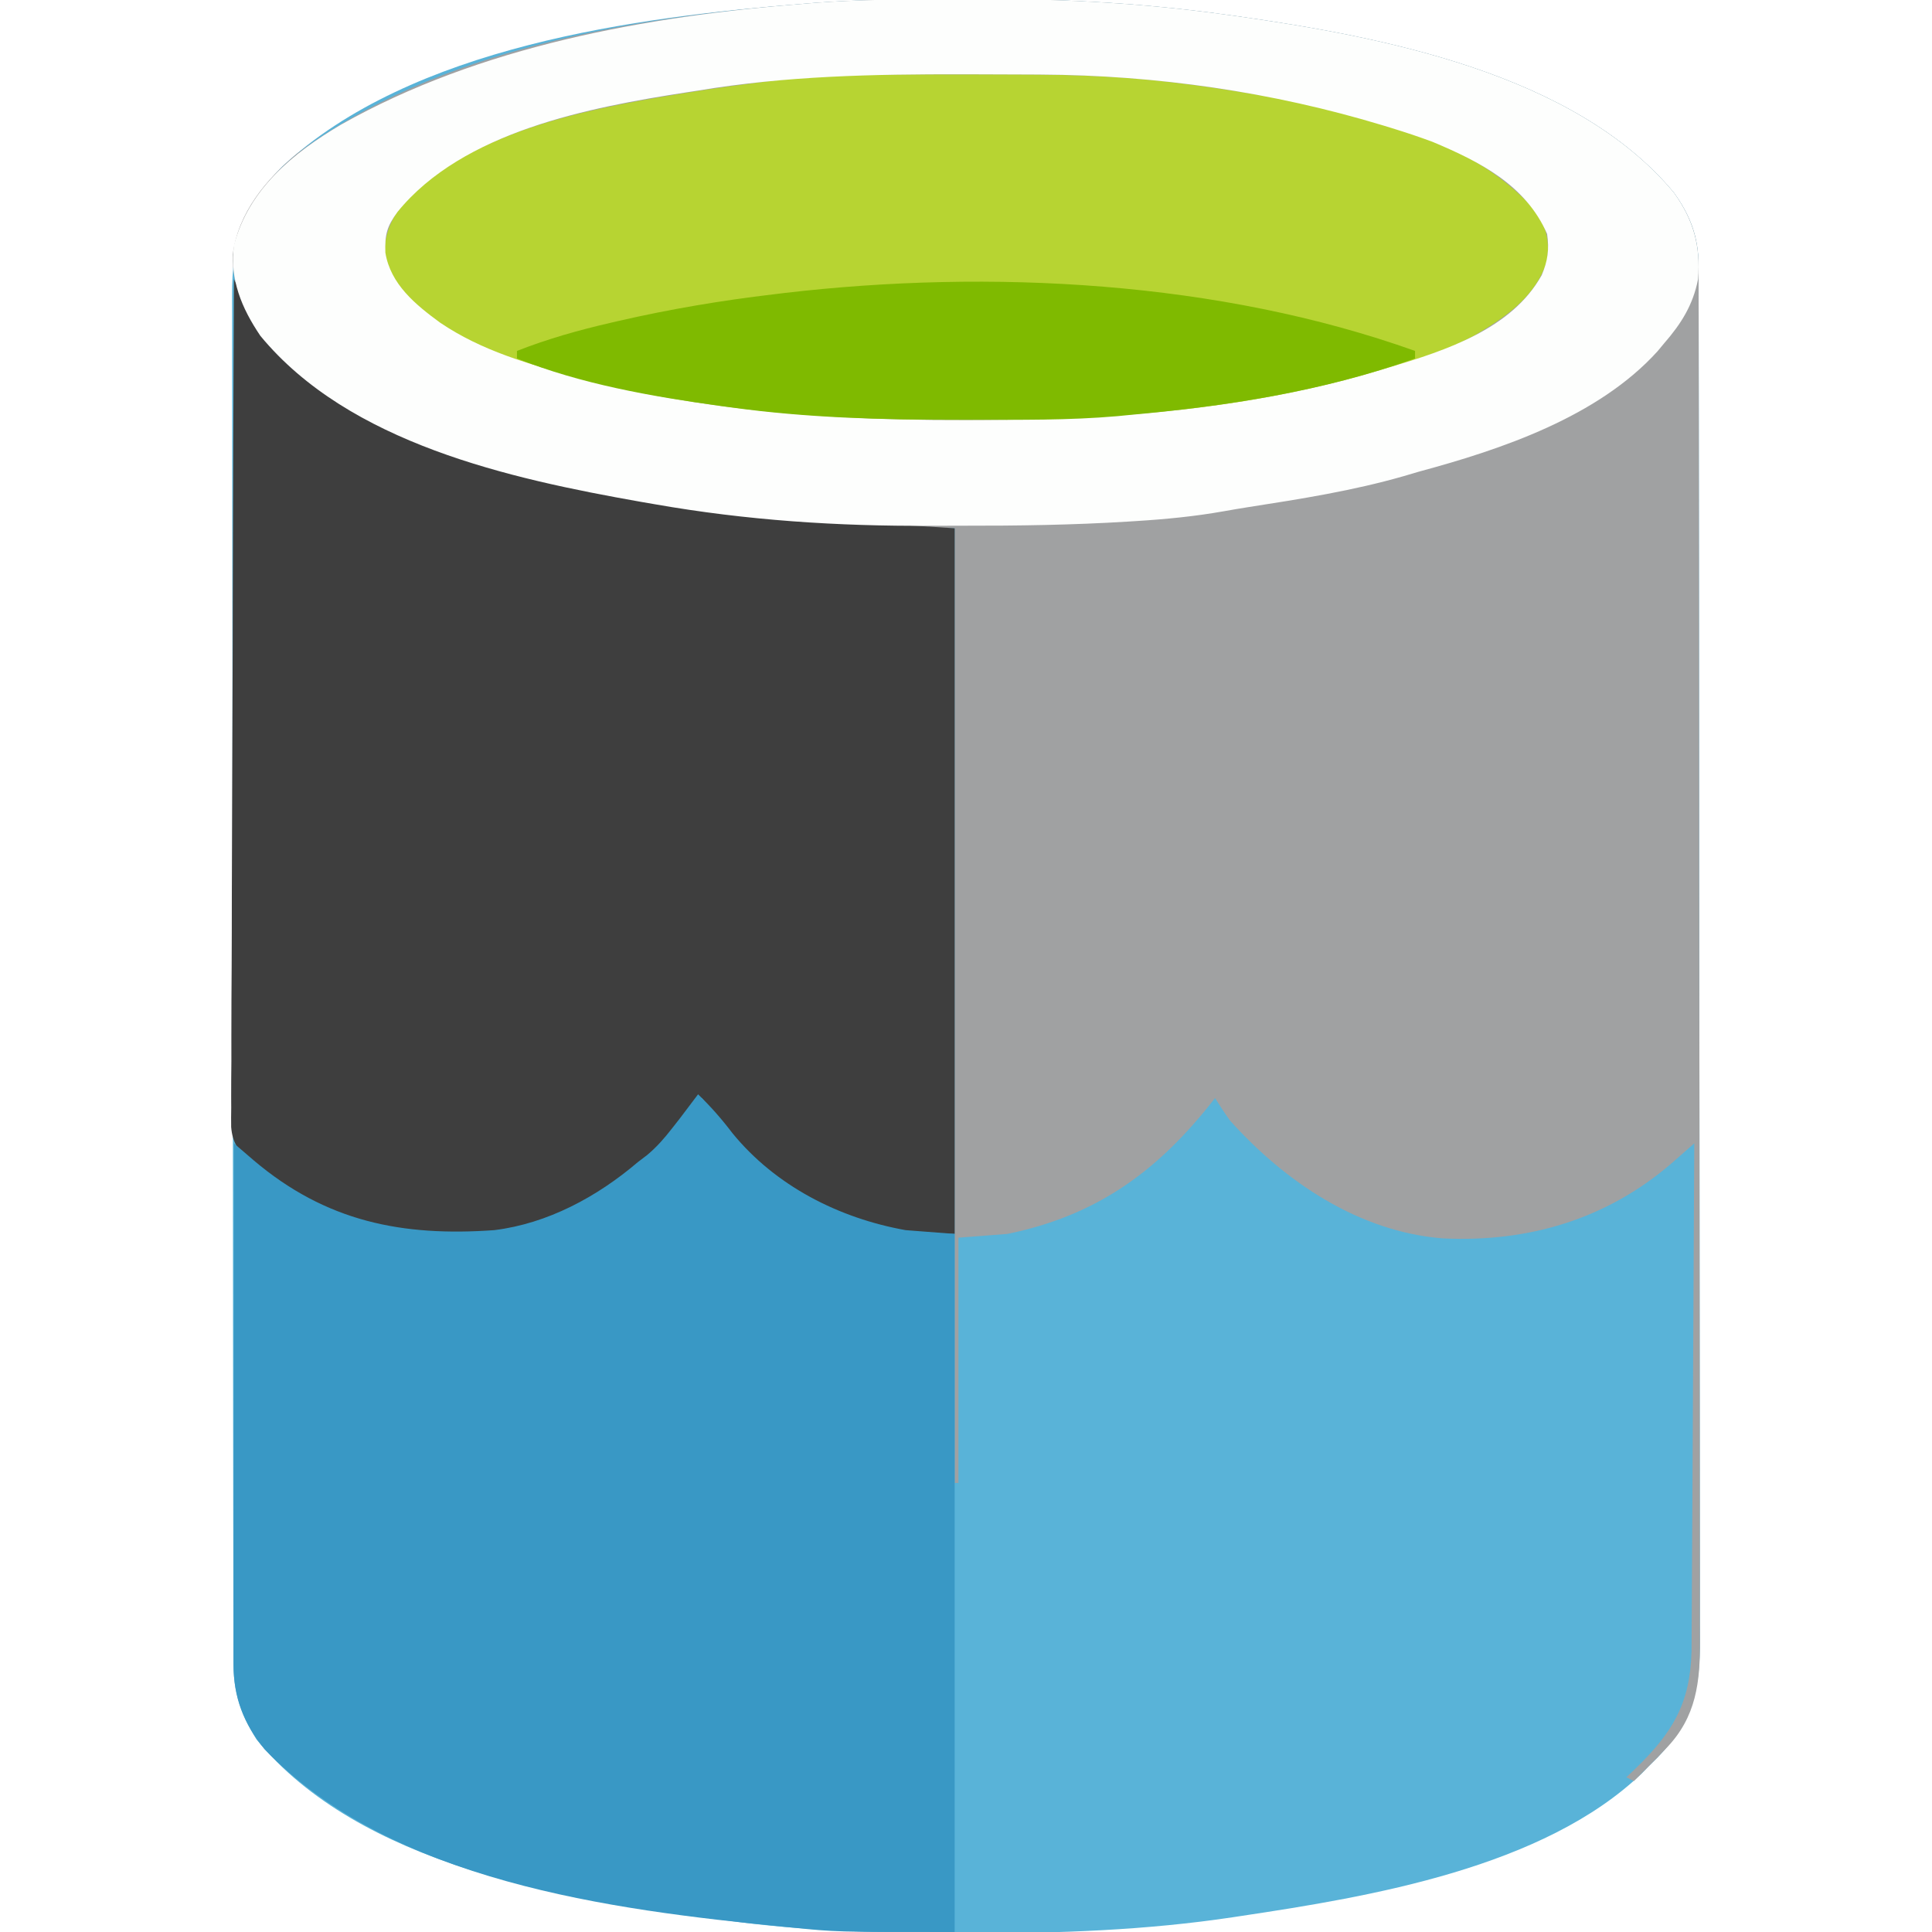
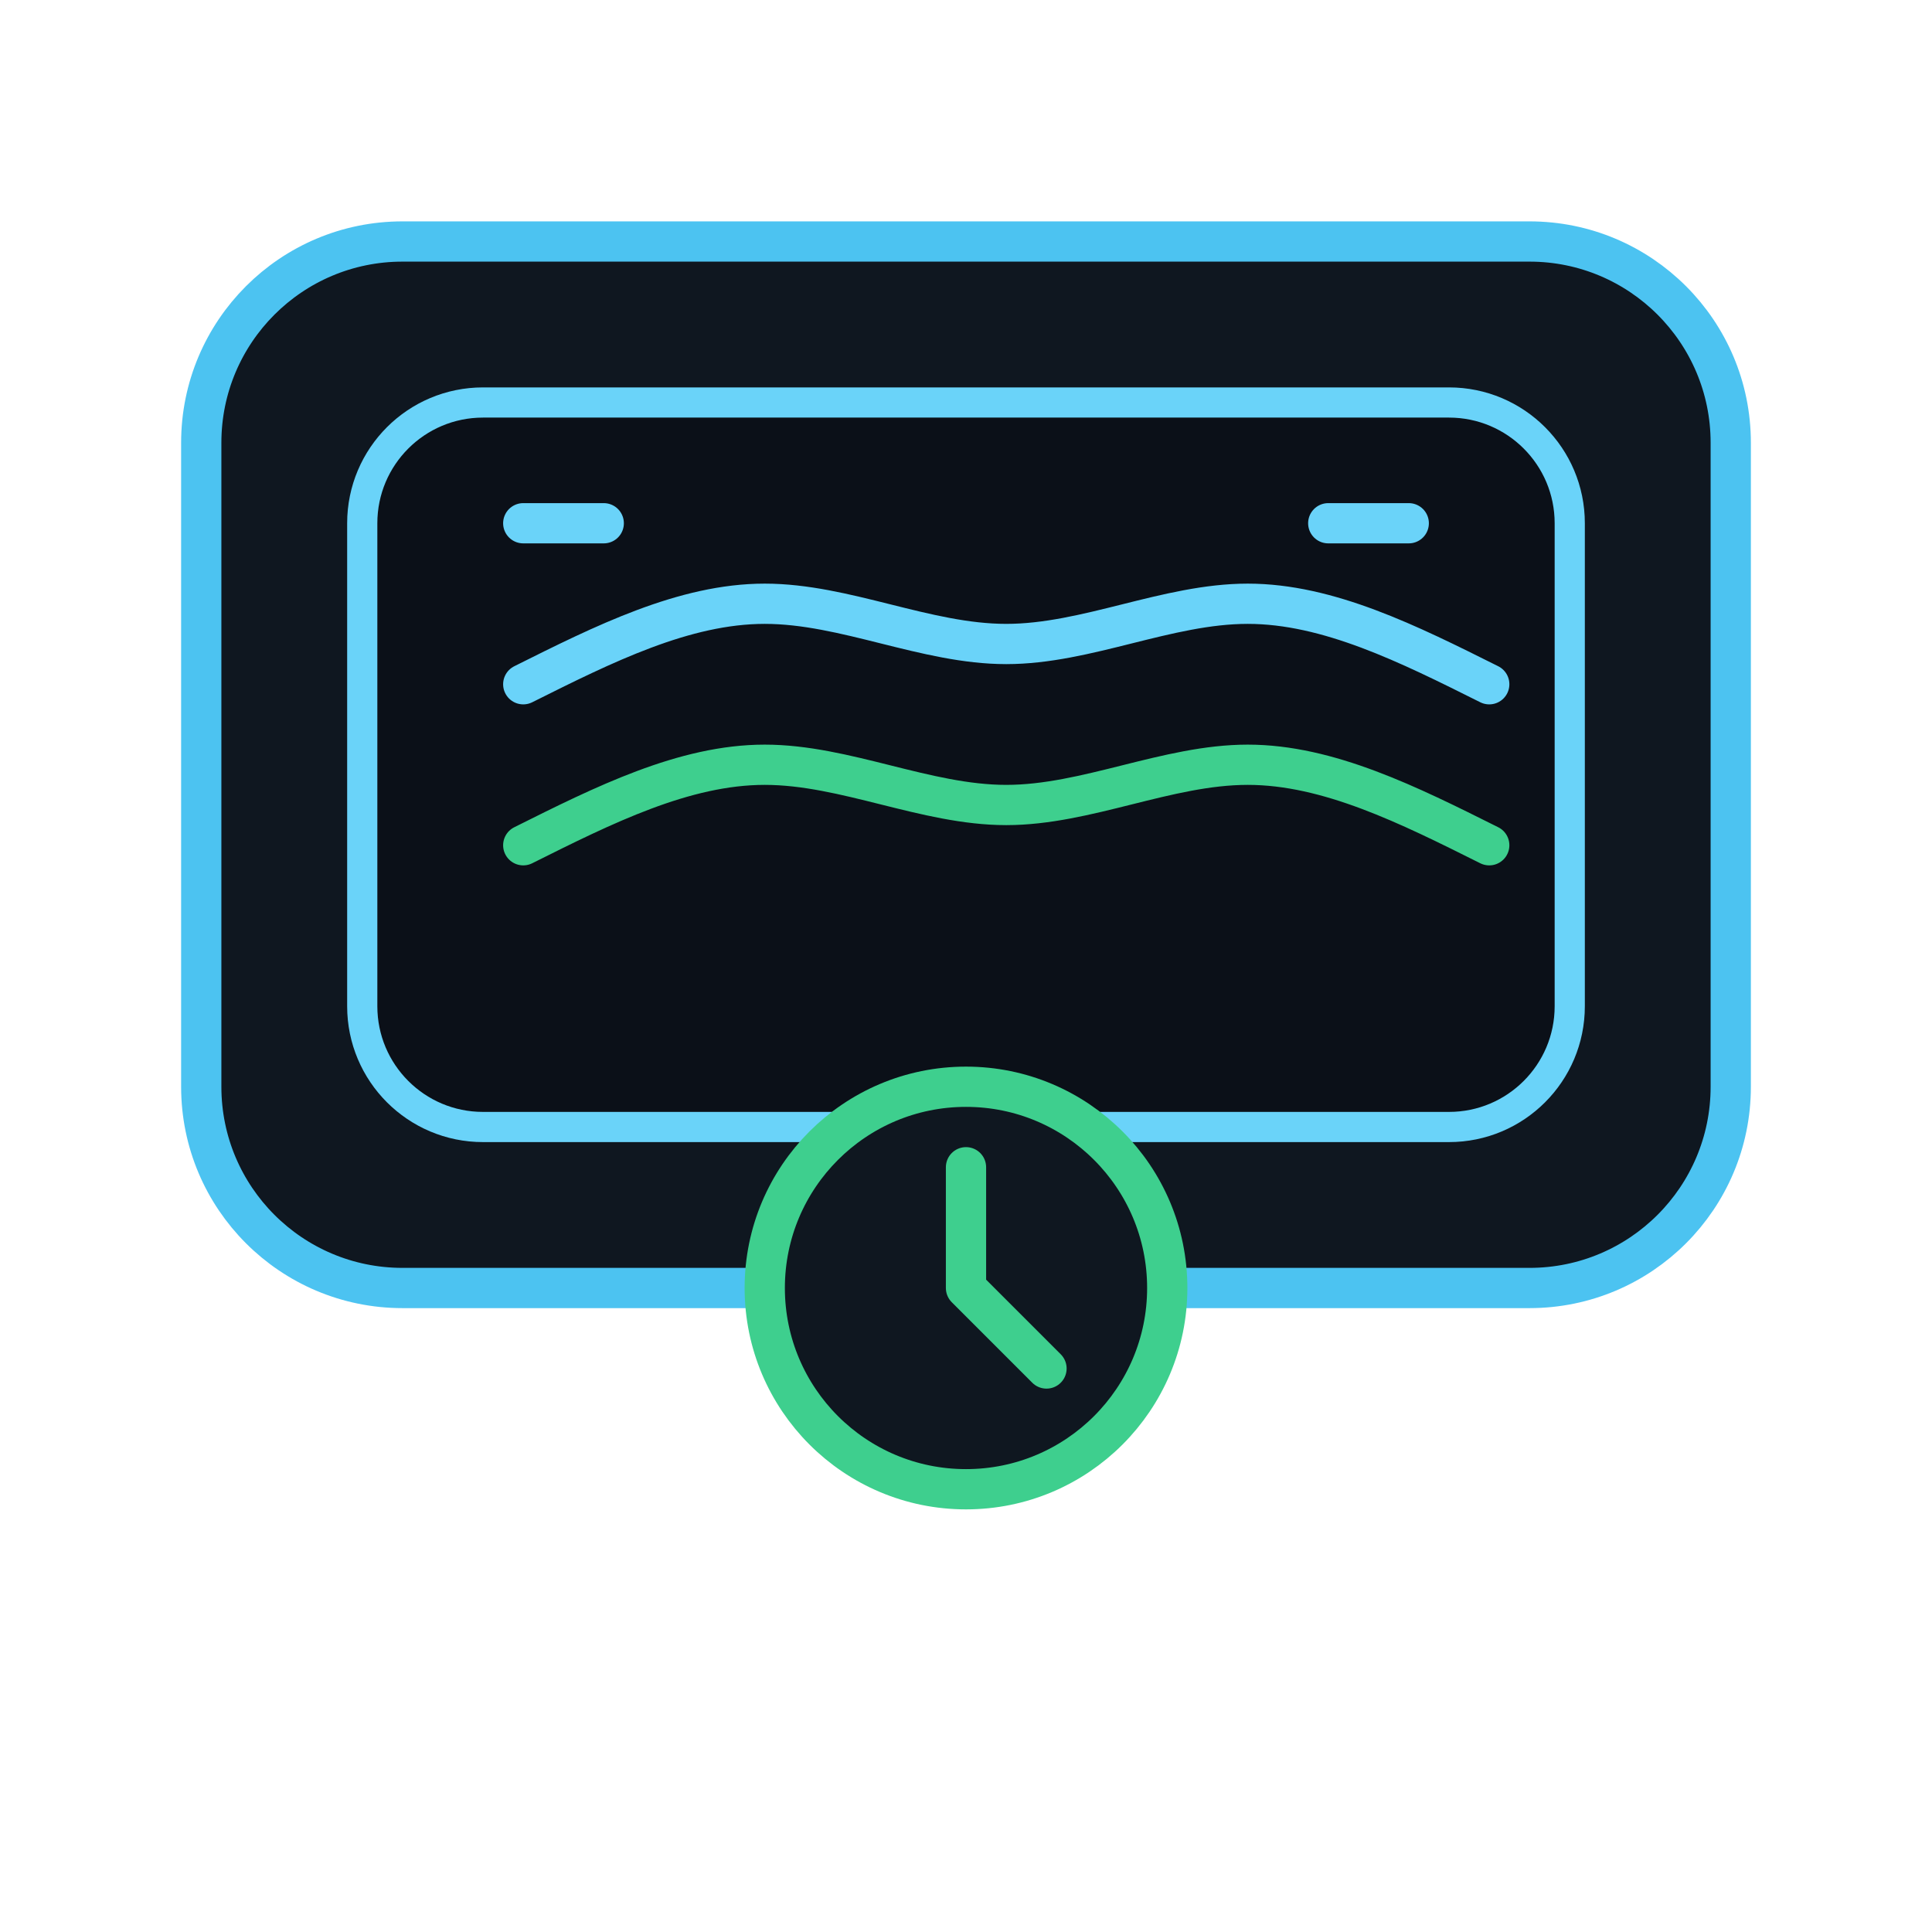
- <svg xmlns="http://www.w3.org/2000/svg" version="1.1" width="512" height="512">
-   <path d="M0 0 C3.484 -0.002 6.967 -0.02 10.451 -0.039 C31.073 -0.092 51.585 1.139 72.025 3.935 C73.262 4.104 74.499 4.272 75.773 4.446 C114.228 9.927 165.326 19.558 191.716 51.201 C196.095 57.262 198.273 63.045 198.284 70.524 C198.286 71.172 198.289 71.821 198.291 72.49 C198.298 74.679 198.297 76.868 198.297 79.057 C198.3 80.636 198.304 82.216 198.308 83.795 C198.318 88.147 198.322 92.499 198.325 96.851 C198.329 101.541 198.338 106.23 198.347 110.919 C198.367 122.251 198.377 133.582 198.386 144.914 C198.39 150.249 198.395 155.584 198.401 160.918 C198.418 178.651 198.432 196.383 198.439 214.116 C198.441 218.719 198.443 223.322 198.445 227.925 C198.446 229.069 198.446 230.213 198.447 231.392 C198.455 249.924 198.48 268.457 198.513 286.989 C198.546 306.012 198.564 325.035 198.567 344.058 C198.569 354.74 198.578 365.422 198.603 376.104 C198.625 385.202 198.633 394.3 198.623 403.398 C198.619 408.039 198.621 412.68 198.64 417.321 C198.658 421.574 198.657 425.825 198.641 430.078 C198.639 431.613 198.643 433.148 198.655 434.683 C198.75 447.728 196.669 456.352 187.482 465.881 C186.712 466.641 185.943 467.402 185.15 468.185 C184.259 469.11 184.259 469.11 183.349 470.052 C157.275 495.144 111.264 502.816 77.087 507.935 C76.425 508.036 75.763 508.137 75.08 508.242 C51.853 511.739 28.611 512.564 5.15 512.498 C3.797 512.496 2.444 512.494 1.091 512.492 C-19.045 512.454 -38.876 511.925 -58.85 509.185 C-60.178 509.011 -61.506 508.838 -62.834 508.665 C-102.917 503.383 -156.556 494.477 -183.85 461.185 C-188.068 454.416 -189.972 448.711 -189.984 440.755 C-189.987 440.109 -189.989 439.462 -189.991 438.796 C-189.998 436.62 -189.998 434.445 -189.997 432.269 C-190.001 430.697 -190.004 429.125 -190.008 427.553 C-190.018 423.226 -190.022 418.899 -190.025 414.572 C-190.029 409.908 -190.038 405.244 -190.047 400.58 C-190.067 389.313 -190.077 378.045 -190.086 366.778 C-190.09 361.473 -190.095 356.167 -190.101 350.862 C-190.118 333.226 -190.132 315.591 -190.139 297.955 C-190.141 293.378 -190.143 288.802 -190.145 284.225 C-190.146 283.087 -190.146 281.95 -190.147 280.778 C-190.155 262.349 -190.18 243.92 -190.213 225.491 C-190.246 206.572 -190.264 187.653 -190.267 168.734 C-190.269 158.111 -190.278 147.488 -190.304 136.865 C-190.325 127.819 -190.333 118.772 -190.324 109.725 C-190.319 105.11 -190.321 100.496 -190.34 95.881 C-190.358 91.653 -190.357 87.425 -190.341 83.197 C-190.339 81.671 -190.343 80.144 -190.355 78.618 C-190.46 64.236 -187.113 54.739 -177.077 44.349 C-142.873 12.455 -83.21 4.708 -38.85 1.185 C-37.799 1.098 -36.748 1.01 -35.665 0.92 C-23.783 0.046 -11.91 -0.001 0 0 Z " fill="#59B3D8" transform="translate(251.8501,-0.1853027)" />
-   <path d="M0 0 C3.484 -0.002 6.967 -0.02 10.451 -0.039 C31.073 -0.092 51.585 1.139 72.025 3.935 C73.262 4.104 74.499 4.272 75.773 4.446 C114.228 9.927 165.326 19.558 191.716 51.201 C196.095 57.262 198.273 63.045 198.284 70.524 C198.286 71.172 198.289 71.821 198.291 72.49 C198.298 74.679 198.297 76.868 198.297 79.057 C198.3 80.636 198.304 82.216 198.308 83.795 C198.318 88.147 198.322 92.499 198.325 96.851 C198.329 101.541 198.338 106.23 198.347 110.919 C198.367 122.251 198.377 133.582 198.386 144.914 C198.39 150.249 198.395 155.584 198.401 160.918 C198.418 178.651 198.432 196.383 198.439 214.116 C198.441 218.719 198.443 223.322 198.445 227.925 C198.446 229.069 198.446 230.213 198.447 231.392 C198.455 249.924 198.48 268.457 198.513 286.989 C198.546 306.012 198.564 325.035 198.567 344.058 C198.569 354.74 198.578 365.422 198.603 376.104 C198.625 385.202 198.633 394.3 198.623 403.398 C198.619 408.039 198.621 412.68 198.64 417.321 C198.658 421.574 198.657 425.825 198.641 430.078 C198.639 431.613 198.643 433.148 198.655 434.683 C198.736 445.865 197.757 455.204 189.65 463.56 C188.897 464.352 188.144 465.143 187.369 465.959 C182.896 470.447 182.896 470.447 181.15 472.185 C180.49 471.855 179.83 471.525 179.15 471.185 C179.898 470.472 180.645 469.76 181.416 469.025 C191.241 459.53 196.079 451.806 196.428 437.75 C196.452 435.24 196.465 432.73 196.469 430.22 C196.478 428.83 196.488 427.439 196.499 426.049 C196.526 422.299 196.542 418.55 196.555 414.801 C196.57 410.873 196.597 406.945 196.623 403.017 C196.669 395.591 196.706 388.165 196.739 380.738 C196.778 372.279 196.827 363.819 196.877 355.36 C196.98 337.968 197.07 320.577 197.15 303.185 C196.329 303.908 196.329 303.908 195.492 304.645 C194.773 305.276 194.054 305.907 193.313 306.558 C192.601 307.184 191.889 307.81 191.155 308.455 C173.864 323.374 153.049 329.45 130.525 328.372 C108.274 326.624 88.692 313.369 74.15 297.185 C72.728 295.227 71.437 293.238 70.15 291.185 C69.593 291.887 69.036 292.588 68.462 293.31 C53.949 311.354 38.108 322.452 15.15 327.185 C10.86 327.515 6.57 327.845 2.15 328.185 C2.15 349.635 2.15 371.085 2.15 393.185 C1.82 393.185 1.49 393.185 1.15 393.185 C1.15 309.695 1.15 226.205 1.15 140.185 C-3.47 140.185 -8.09 140.185 -12.85 140.185 C-15.429 140.093 -18.008 139.977 -20.584 139.818 C-21.89 139.738 -23.196 139.659 -24.542 139.577 C-25.895 139.489 -27.247 139.4 -28.6 139.31 C-29.304 139.265 -30.007 139.219 -30.732 139.172 C-80.171 135.933 -144.958 129.345 -181.014 91.412 C-186.673 84.549 -190.415 76.602 -190.159 67.607 C-188.765 56.666 -181.428 47.771 -173.182 40.927 C-136.01 13.157 -83.905 4.763 -38.85 1.185 C-37.799 1.098 -36.748 1.01 -35.665 0.92 C-23.783 0.046 -11.91 -0.001 0 0 Z " fill="#A0A1A2" transform="translate(251.8501,-0.1853027)" />
-   <path d="M0 0 C1.281 2.518 2.442 5.026 3.562 7.625 C14.475 29.289 40.748 39.584 62.305 46.895 C73.699 50.581 85.323 53.373 97 56 C97.749 56.172 98.499 56.345 99.271 56.522 C103.819 57.548 108.39 58.322 113 59 C114.502 59.226 114.502 59.226 116.034 59.456 C141.001 63.109 165.724 64.352 191 66 C191 127.71 191 189.42 191 253 C171.036 253 155.226 248.092 140 235 C139.038 234.246 138.077 233.492 137.086 232.715 C133.73 229.921 131.208 226.687 128.625 223.188 C128.175 222.59 127.725 221.993 127.262 221.377 C126.168 219.923 125.083 218.462 124 217 C120.986 219.893 118.431 222.949 115.875 226.25 C104.297 240.48 87.184 250.222 69 253 C44.786 254.737 25.037 250.914 6 235 C5.495 234.609 4.989 234.218 4.469 233.814 C1.231 231.034 -0.38 229.008 -0.738 224.685 C-0.763 222.985 -0.756 221.285 -0.722 219.585 C-0.727 218.644 -0.732 217.704 -0.737 216.735 C-0.747 213.589 -0.714 210.444 -0.681 207.297 C-0.679 205.04 -0.68 202.783 -0.684 200.526 C-0.686 194.401 -0.65 188.275 -0.608 182.15 C-0.571 175.748 -0.567 169.346 -0.56 162.943 C-0.544 152.198 -0.506 141.453 -0.453 130.708 C-0.398 119.642 -0.355 108.576 -0.33 97.51 C-0.328 96.827 -0.326 96.145 -0.325 95.442 C-0.317 92.018 -0.309 88.594 -0.302 85.171 C-0.24 56.78 -0.134 28.39 0 0 Z " fill="#3E3E3E" transform="translate(62,74)" />
-   <path d="M0 0 C3.346 3.235 6.252 6.546 9.062 10.25 C20.493 24.284 37.323 32.836 55 36 C59.29 36.33 63.58 36.66 68 37 C68 98.05 68 159.1 68 222 C36.523 222 36.523 222 24.812 220.812 C24.141 220.747 23.469 220.682 22.777 220.615 C-23.296 216.116 -81.257 208.626 -114.902 173.559 C-120.468 166.77 -123.128 159.756 -123.12 151.052 C-123.122 149.835 -123.123 148.618 -123.124 147.364 C-123.121 146.018 -123.117 144.673 -123.114 143.327 C-123.113 141.908 -123.113 140.489 -123.114 139.069 C-123.114 135.218 -123.108 131.368 -123.101 127.517 C-123.095 123.491 -123.095 119.466 -123.093 115.441 C-123.09 107.82 -123.082 100.198 -123.072 92.577 C-123.061 83.9 -123.055 75.223 -123.05 66.546 C-123.04 48.697 -123.022 30.849 -123 13 C-122.283 13.617 -122.283 13.617 -121.552 14.247 C-120.924 14.787 -120.296 15.327 -119.649 15.883 C-119.027 16.418 -118.405 16.953 -117.764 17.505 C-98.631 33.726 -78.457 37.75 -54 36 C-39.847 34.253 -26.718 27.141 -16 18 C-15.179 17.375 -14.358 16.75 -13.512 16.105 C-10.911 13.925 -8.955 11.676 -6.875 9 C-6.212 8.154 -5.55 7.309 -4.867 6.438 C-3.231 4.302 -1.608 2.157 0 0 Z " fill="#3998C5" transform="translate(185,290)" />
-   <path d="M0 0 C3.882 0.011 7.765 0.005 11.647 -0.007 C28.079 -0.048 44.338 0.141 60.662 2.261 C61.86 2.407 63.058 2.553 64.293 2.703 C67.341 3.097 70.376 3.537 73.412 4.011 C75.021 4.261 75.021 4.261 76.663 4.517 C103.118 8.823 137.163 14.865 155.662 36.261 C158.541 40.719 159.3 43.979 158.662 49.261 C155.756 58.889 147.536 64.414 139.225 69.261 C111.98 83.598 77.915 87.563 47.662 90.261 C46.713 90.355 45.763 90.449 44.785 90.546 C31.843 91.675 18.83 91.504 5.85 91.511 C4.557 91.512 3.263 91.513 1.931 91.514 C-17.999 91.503 -37.579 90.975 -57.338 88.261 C-58.414 88.116 -59.49 87.972 -60.599 87.823 C-85.319 84.383 -112.901 79.783 -134.338 66.261 C-135.075 65.801 -135.813 65.34 -136.572 64.866 C-142.795 60.621 -147.96 54.771 -149.463 47.198 C-149.259 40.785 -146.686 36.488 -142.463 31.761 C-123.183 13.826 -92.177 8.438 -67.213 4.511 C-65.953 4.312 -64.692 4.113 -63.394 3.909 C-59.38 3.309 -55.364 2.769 -51.338 2.261 C-50.619 2.166 -49.9 2.071 -49.16 1.974 C-32.817 -0.113 -16.444 -0.049 0 0 Z " fill="#B7D432" transform="translate(251.3379,19.73926)" />
-   <path d="M0 0 C3.484 -0.002 6.967 -0.02 10.451 -0.039 C31.073 -0.092 51.585 1.139 72.025 3.935 C73.262 4.104 74.499 4.272 75.773 4.446 C114.228 9.927 165.326 19.558 191.716 51.201 C196.943 58.436 198.846 65.323 198.15 74.185 C196.825 81.011 193.663 86 189.15 91.185 C188.57 91.883 187.99 92.58 187.392 93.299 C171.692 110.63 146.148 119.258 124.15 125.185 C122.836 125.572 121.522 125.96 120.208 126.349 C106.671 130.243 92.861 132.414 78.965 134.579 C76.819 134.92 74.674 135.272 72.537 135.661 C64.696 137.06 56.916 137.8 48.97 138.291 C48.309 138.333 47.647 138.374 46.966 138.417 C32.382 139.322 17.814 139.527 3.206 139.501 C0.415 139.496 -2.376 139.503 -5.167 139.521 C-29.805 139.68 -54.031 138.082 -78.35 133.81 C-79.594 133.595 -80.838 133.38 -82.119 133.159 C-116.691 127.044 -159.336 117.703 -182.85 89.185 C-187.857 81.762 -191.003 74.236 -189.85 65.185 C-185.935 50.276 -174.205 40.749 -161.475 33.213 C-124.672 12.411 -80.535 4.495 -38.85 1.185 C-37.799 1.098 -36.748 1.01 -35.665 0.92 C-23.783 0.046 -11.91 -0.001 0 0 Z M-66.85 24.185 C-67.858 24.34 -68.867 24.495 -69.906 24.655 C-95.649 28.626 -129.192 35.033 -146.506 56.349 C-149.324 60.199 -149.878 62.308 -149.725 67.123 C-148.37 75.504 -141.744 80.91 -135.225 85.685 C-124.098 93.217 -111.677 96.667 -98.85 100.185 C-98.028 100.412 -97.205 100.64 -96.357 100.874 C-85.527 103.807 -74.648 105.814 -63.538 107.373 C-61.887 107.605 -61.887 107.605 -60.204 107.842 C-38.963 110.642 -17.825 111.562 3.587 111.498 C4.857 111.496 6.127 111.494 7.435 111.492 C43.485 111.405 79.456 108.684 114.15 98.185 C114.919 97.957 115.687 97.729 116.479 97.494 C131.196 93.076 148.774 87.401 156.712 73.123 C158.312 69.348 158.748 66.295 158.15 62.185 C152.484 49.201 140.258 43.005 127.806 37.783 C124.285 36.471 120.741 35.288 117.15 34.185 C116.352 33.94 115.555 33.695 114.733 33.443 C85.329 24.53 54.66 20.108 23.931 19.947 C23.22 19.942 22.508 19.937 21.775 19.932 C16.4 19.896 11.025 19.881 5.65 19.873 C4.469 19.871 4.469 19.871 3.265 19.868 C-20.331 19.833 -43.521 20.276 -66.85 24.185 Z " fill="#FDFEFD" transform="translate(251.8501,-0.1853027)" />
-   <path d="M0 0 C0 0.66 0 1.32 0 2 C-24.392 10.762 -50.264 14.705 -76 17 C-77.424 17.141 -77.424 17.141 -78.877 17.286 C-91.82 18.414 -104.832 18.243 -117.812 18.25 C-119.106 18.251 -120.399 18.252 -121.731 18.253 C-141.661 18.243 -161.241 17.714 -181 15 C-182.614 14.783 -182.614 14.783 -184.261 14.562 C-202.281 12.055 -221.062 8.795 -238 2 C-238 1.34 -238 0.68 -238 0 C-229.809 -3.218 -221.57 -5.524 -213 -7.5 C-212.352 -7.65 -211.704 -7.8 -211.036 -7.954 C-197.462 -11.075 -183.837 -13.37 -170 -15 C-168.568 -15.176 -168.568 -15.176 -167.107 -15.355 C-112.58 -21.723 -51.909 -18.546 0 0 Z " fill="#7FBA00" transform="translate(375,93)" />
+ <svg xmlns="http://www.w3.org/2000/svg" width="96" height="96" viewBox="0 0 96 96" fill="none">
+   <rect x="10" y="12" width="76" height="52" rx="10" fill="#0F1720" stroke="#4CC3F1" stroke-width="2" />
+   <rect x="18" y="20" width="60" height="36" rx="6" fill="#0B1018" stroke="#6AD3F9" stroke-width="1.5" />
+   <path d="M26 34C30 32 34 30 38 30C42 30 46 32 50 32C54 32 58 30 62 30C66 30 70 32 74 34" stroke="#6AD3F9" stroke-width="2" stroke-linecap="round" stroke-linejoin="round" />
+   <path d="M26 42C30 40 34 38 38 38C42 38 46 40 50 40C54 40 58 38 62 38C66 38 70 40 74 42" stroke="#3ECF8E" stroke-width="2" stroke-linecap="round" stroke-linejoin="round" />
+   <path d="M26 26H30" stroke="#6AD3F9" stroke-width="2" stroke-linecap="round" />
+   <path d="M66 26H70" stroke="#6AD3F9" stroke-width="2" stroke-linecap="round" />
+   <circle cx="48" cy="64" r="10" fill="#0F1720" stroke="#3ECF8E" stroke-width="2" />
+   <path d="M48 58V64L52 68" stroke="#3ECF8E" stroke-width="2" stroke-linecap="round" stroke-linejoin="round" />
</svg>
